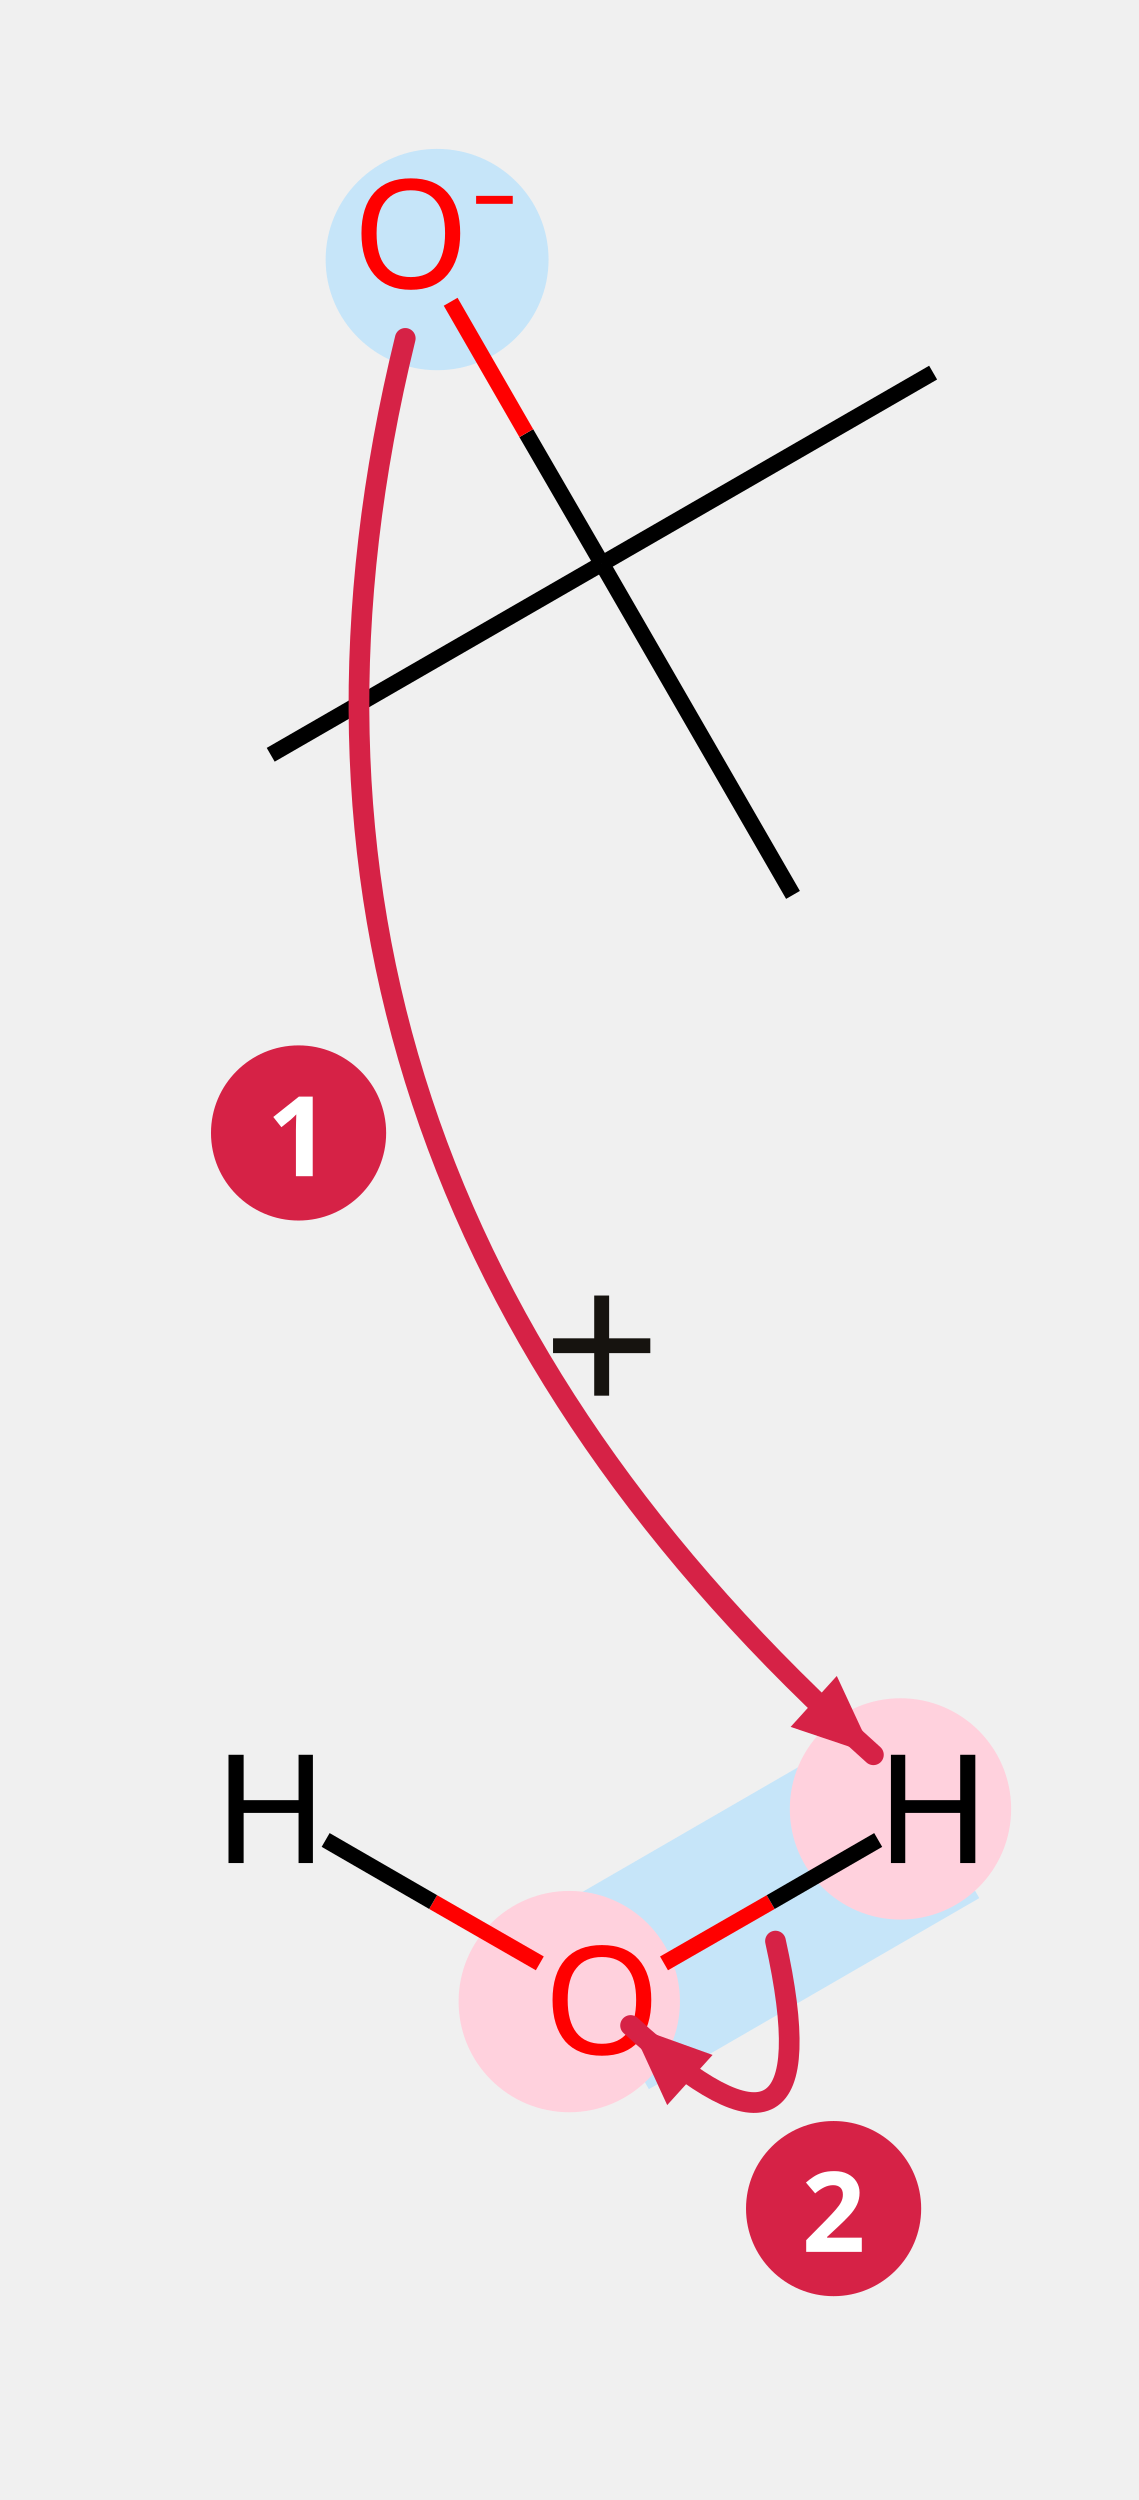
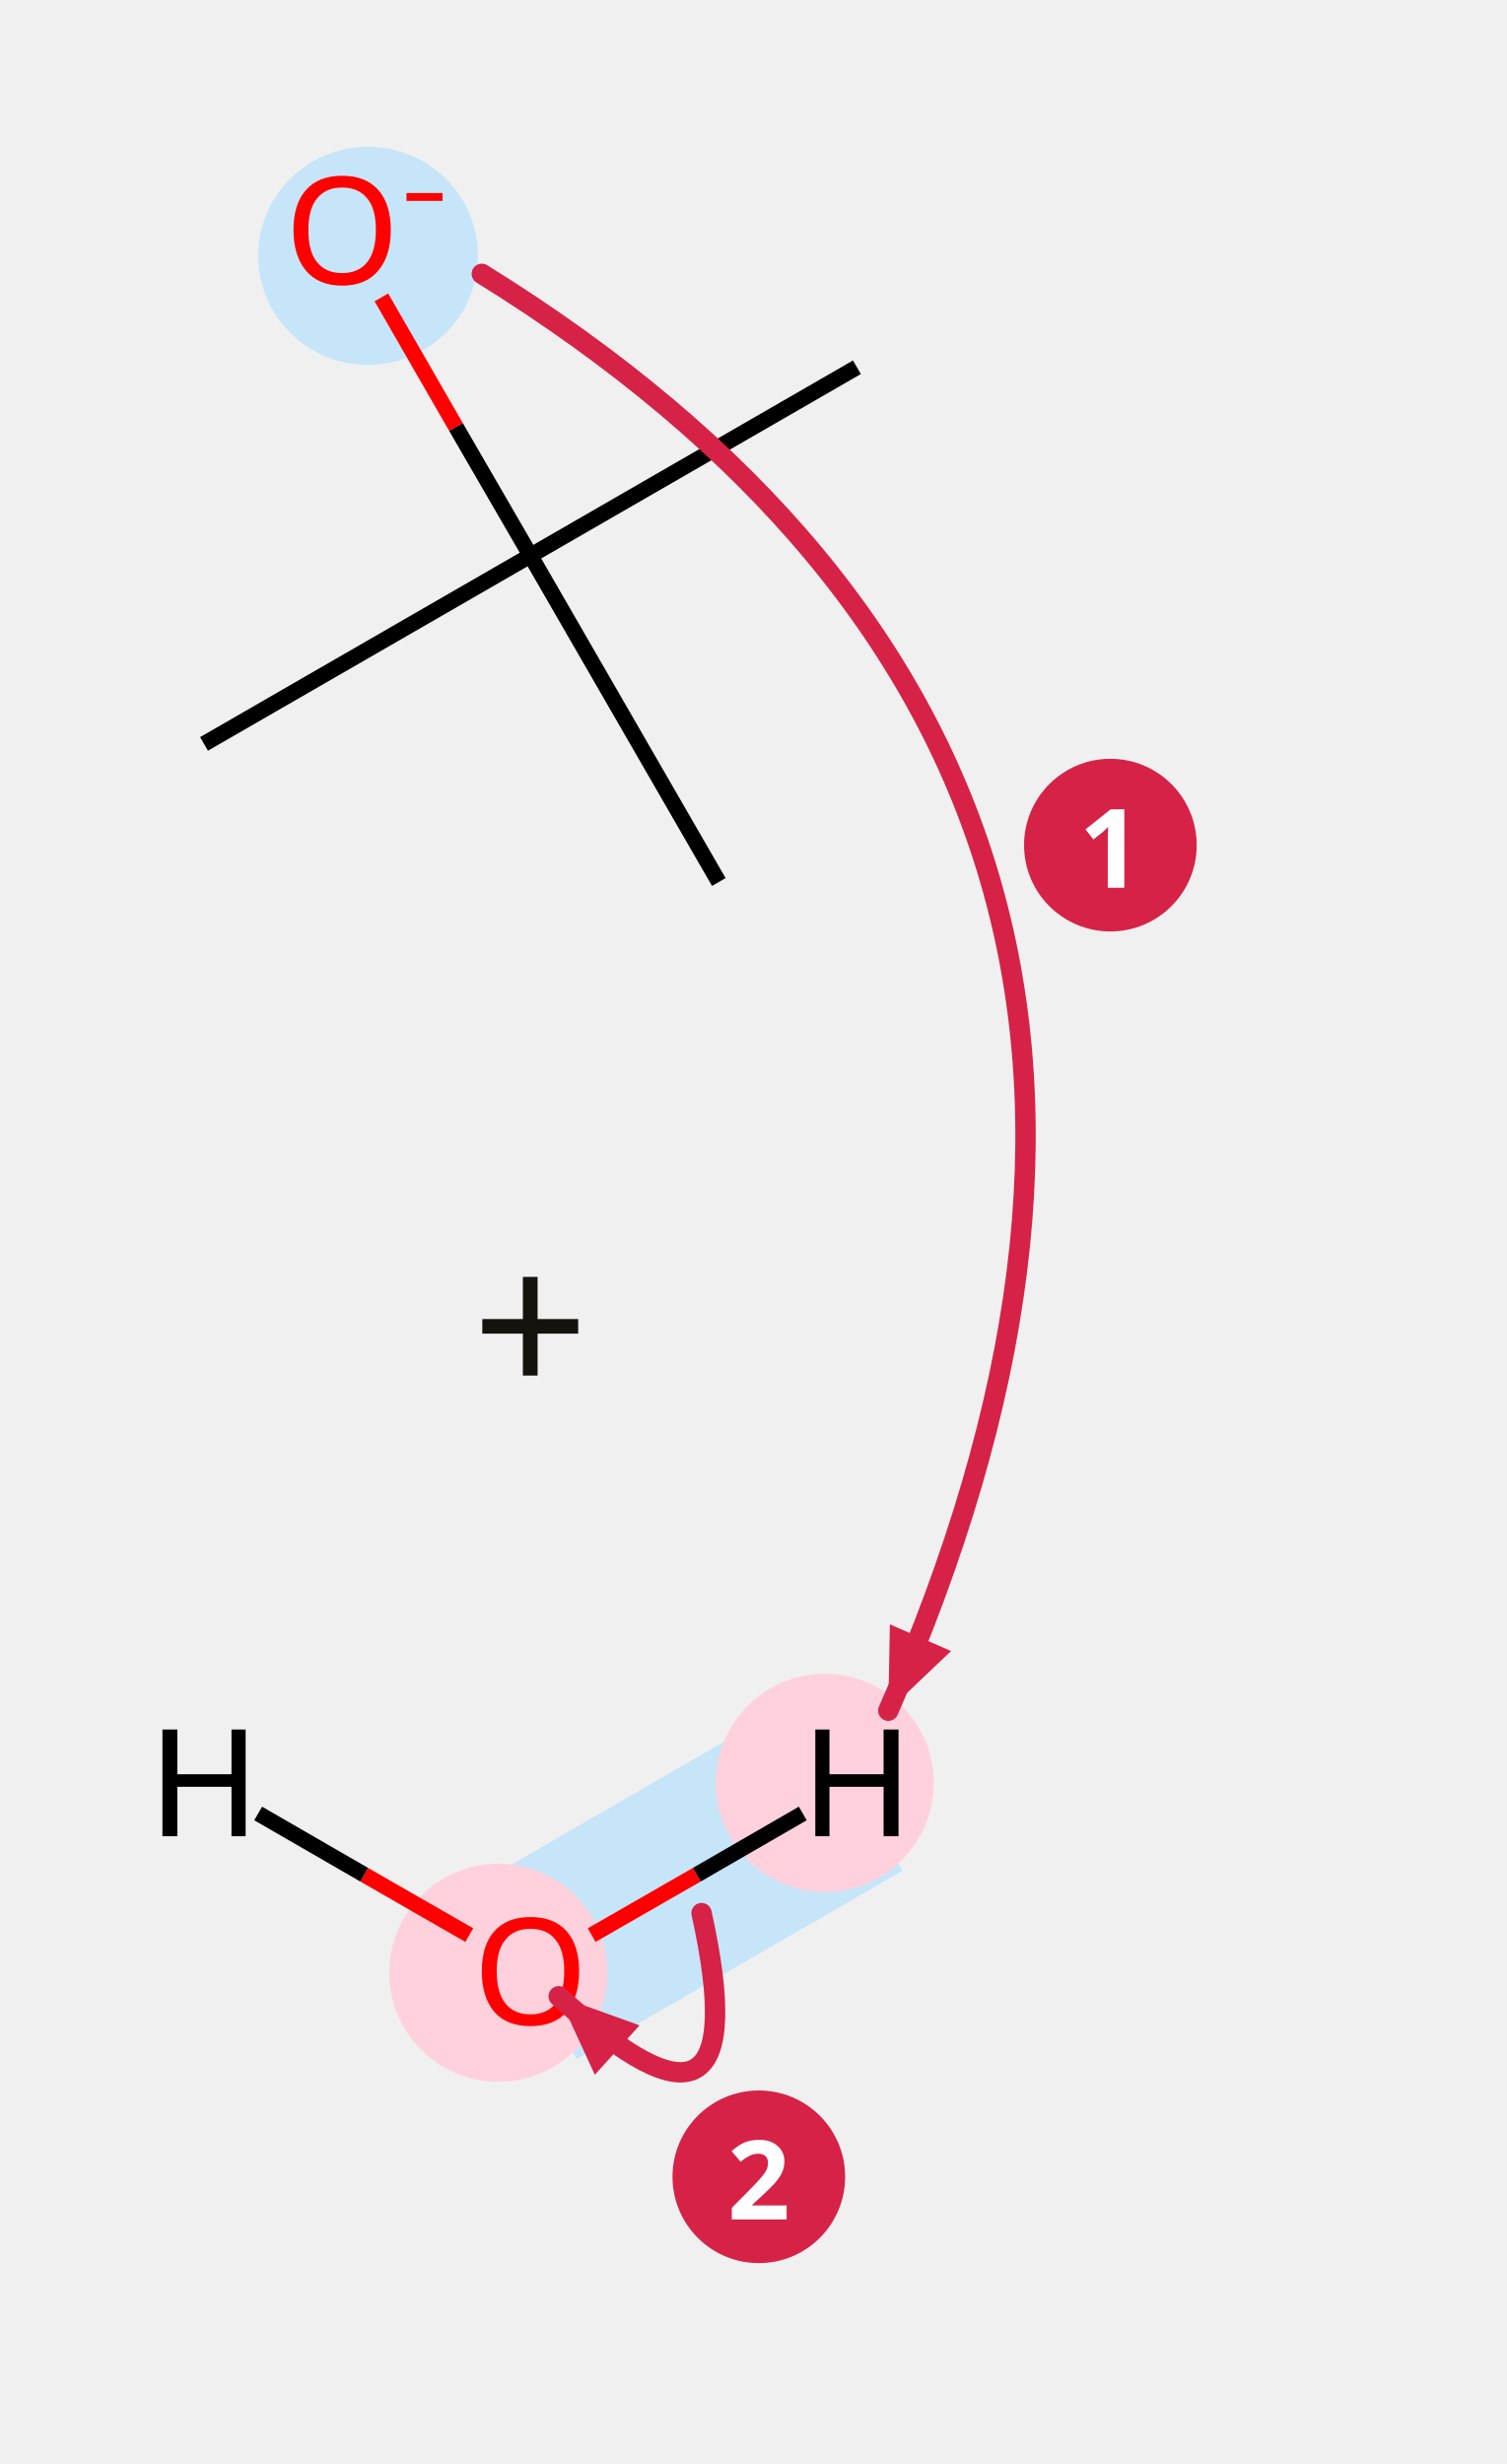
- <svg xmlns="http://www.w3.org/2000/svg" version="1.1" width="143px" height="314px" viewBox="-4 4 143 314">
+ <svg xmlns="http://www.w3.org/2000/svg" version="1.1" width="192px" height="314px" viewBox="4 4 192 314">
  <g transform="translate(-48.4, -38.6)">
    <ellipse cx="99.3" cy="75.2" rx="13.5" ry="13.4" class="atom-2" style="fill:#C6E5F9;fill-rule:evenodd;stroke:#C6E5F9;stroke-width:1.0px;stroke-linecap:butt;stroke-linejoin:miter;stroke-opacity:1" />
    <path class="bond-0 atom-0 atom-1" d="M 78.4,137.4 L 120.0,113.4" style="fill:none;fill-rule:evenodd;stroke:#000000;stroke-width:2.0px;stroke-linecap:butt;stroke-linejoin:miter;stroke-opacity:1" />
    <path class="bond-1 atom-1 atom-2" d="M 120.0,113.4 L 110.5,97.0" style="fill:none;fill-rule:evenodd;stroke:#000000;stroke-width:2.0px;stroke-linecap:butt;stroke-linejoin:miter;stroke-opacity:1" />
    <path class="bond-1 atom-1 atom-2" d="M 110.5,97.0 L 101.0,80.5" style="fill:none;fill-rule:evenodd;stroke:#FF0000;stroke-width:2.0px;stroke-linecap:butt;stroke-linejoin:miter;stroke-opacity:1" />
    <path class="bond-2 atom-1 atom-3" d="M 120.0,113.4 L 161.6,89.4" style="fill:none;fill-rule:evenodd;stroke:#000000;stroke-width:2.0px;stroke-linecap:butt;stroke-linejoin:miter;stroke-opacity:1" />
    <path class="bond-3 atom-1 atom-4" d="M 120.0,113.4 L 144.0,155.0" style="fill:none;fill-rule:evenodd;stroke:#000000;stroke-width:2.0px;stroke-linecap:butt;stroke-linejoin:miter;stroke-opacity:1" />
    <path class="atom-2" d="M 89.8 71.9 Q 89.8 68.6, 91.4 66.8 Q 93.0 65.0, 96.0 65.0 Q 99.0 65.0, 100.6 66.8 Q 102.2 68.6, 102.2 71.9 Q 102.2 75.2, 100.6 77.1 Q 99.0 79.0, 96.0 79.0 Q 93.0 79.0, 91.4 77.1 Q 89.8 75.2, 89.8 71.9 M 96.0 77.4 Q 98.1 77.4, 99.2 76.0 Q 100.3 74.6, 100.3 71.9 Q 100.3 69.2, 99.2 67.9 Q 98.1 66.5, 96.0 66.5 Q 93.9 66.5, 92.8 67.9 Q 91.7 69.2, 91.7 71.9 Q 91.7 74.7, 92.8 76.0 Q 93.9 77.4, 96.0 77.4 " fill="#FF0000" />
    <path class="atom-2" d="M 104.2 67.2 L 108.8 67.2 L 108.8 68.2 L 104.2 68.2 L 104.2 67.2 " fill="#FF0000" />
  </g>
  <g transform="translate(-48.4, 133.3)">
    <path class="bond-0 atom-0 atom-1" d="M 154.6,86.9 L 167.4,109.1 L 125.9,133.1 L 113.1,110.9 Z" style="fill:#C6E5F9;fill-rule:evenodd;fill-opacity:1;stroke:#C6E5F9;stroke-width:0.0px;stroke-linecap:butt;stroke-linejoin:miter;stroke-miterlimit:10;stroke-opacity:1;" />
    <ellipse cx="115.9" cy="122.1" rx="13.4" ry="13.4" class="atom-0" style="fill:#FFD1DD;fill-rule:evenodd;stroke:#FFD1DD;stroke-width:1.0px;stroke-linecap:butt;stroke-linejoin:miter;stroke-opacity:1" />
    <ellipse cx="157.5" cy="97.9" rx="13.4" ry="13.4" class="atom-1" style="fill:#FFD1DD;fill-rule:evenodd;stroke:#FFD1DD;stroke-width:1.0px;stroke-linecap:butt;stroke-linejoin:miter;stroke-opacity:1" />
    <path class="bond-0 atom-0 atom-1" d="M 127.8,117.3 L 141.2,109.6" style="fill:none;fill-rule:evenodd;stroke:#FF0000;stroke-width:2.0px;stroke-linecap:butt;stroke-linejoin:miter;stroke-opacity:1" />
    <path class="bond-0 atom-0 atom-1" d="M 141.2,109.6 L 154.7,101.8" style="fill:none;fill-rule:evenodd;stroke:#000000;stroke-width:2.0px;stroke-linecap:butt;stroke-linejoin:miter;stroke-opacity:1" />
    <path class="bond-1 atom-0 atom-2" d="M 112.2,117.3 L 98.8,109.6" style="fill:none;fill-rule:evenodd;stroke:#FF0000;stroke-width:2.0px;stroke-linecap:butt;stroke-linejoin:miter;stroke-opacity:1" />
    <path class="bond-1 atom-0 atom-2" d="M 98.8,109.6 L 85.3,101.8" style="fill:none;fill-rule:evenodd;stroke:#000000;stroke-width:2.0px;stroke-linecap:butt;stroke-linejoin:miter;stroke-opacity:1" />
    <path class="atom-0" d="M 113.8 121.9 Q 113.8 118.6, 115.4 116.8 Q 117.0 115.0, 120.0 115.0 Q 123.0 115.0, 124.6 116.8 Q 126.2 118.6, 126.2 121.9 Q 126.2 125.2, 124.6 127.1 Q 123.0 128.9, 120.0 128.9 Q 117.0 128.9, 115.4 127.1 Q 113.8 125.2, 113.8 121.9 M 120.0 127.4 Q 122.1 127.4, 123.2 126.0 Q 124.3 124.6, 124.3 121.9 Q 124.3 119.2, 123.2 117.9 Q 122.1 116.5, 120.0 116.5 Q 117.9 116.5, 116.8 117.9 Q 115.7 119.2, 115.7 121.9 Q 115.7 124.6, 116.8 126.0 Q 117.9 127.4, 120.0 127.4 " fill="#FF0000" />
    <path class="atom-1" d="M 156.3 91.1 L 158.1 91.1 L 158.1 96.8 L 165.0 96.8 L 165.0 91.1 L 166.9 91.1 L 166.9 104.7 L 165.0 104.7 L 165.0 98.4 L 158.1 98.4 L 158.1 104.7 L 156.3 104.7 L 156.3 91.1 " fill="#000000" />
    <path class="atom-2" d="M 73.1 91.1 L 75.0 91.1 L 75.0 96.8 L 81.9 96.8 L 81.9 91.1 L 83.7 91.1 L 83.7 104.7 L 81.9 104.7 L 81.9 98.4 L 75.0 98.4 L 75.0 104.7 L 73.1 104.7 L 73.1 91.1 " fill="#000000" />
  </g>
  <text x="71.6" y="172.1" text-anchor="middle" dominant-baseline="central" font-family="Karla, sans-serif" font-size="26" fill="#16130F">+</text>
-   <path d="M 46.9,46.5 Q 21.7,149.2 105.7,224.4" fill="none" stroke="#D62246" stroke-width="2.6" stroke-linecap="round" />
-   <polygon points="105.7,224.4 95.3,220.9 101.1,214.5" fill="#D62246" />
-   <circle cx="33.5" cy="146.3" r="11" fill="#D62246" />
-   <text x="33.5" y="146.3" text-anchor="middle" dominant-baseline="central" font-family="Karla, sans-serif" font-size="14" font-weight="700" fill="#FFFFFF">1</text>
+   <path d="M 65.4,38.9 Q 169.5,103.4 117.2,222.0" fill="none" stroke="#D62246" stroke-width="2.6" stroke-linecap="round" />
+   <polygon points="117.2,222.0 117.4,211.0 125.2,214.4" fill="#D62246" />
+   <circle cx="145.5" cy="111.7" r="11" fill="#D62246" />
+   <text x="145.5" y="111.7" text-anchor="middle" dominant-baseline="central" font-family="Karla, sans-serif" font-size="14" font-weight="700" fill="#FFFFFF">1</text>
  <path d="M 93.4,247.8 Q 101.0,282.1 75.2,258.4" fill="none" stroke="#D62246" stroke-width="2.6" stroke-linecap="round" />
  <polygon points="75.2,258.4 85.5,262.1 79.8,268.4" fill="#D62246" />
  <circle cx="100.7" cy="281.4" r="11" fill="#D62246" />
  <text x="100.7" y="281.4" text-anchor="middle" dominant-baseline="central" font-family="Karla, sans-serif" font-size="14" font-weight="700" fill="#FFFFFF">2</text>
</svg>
